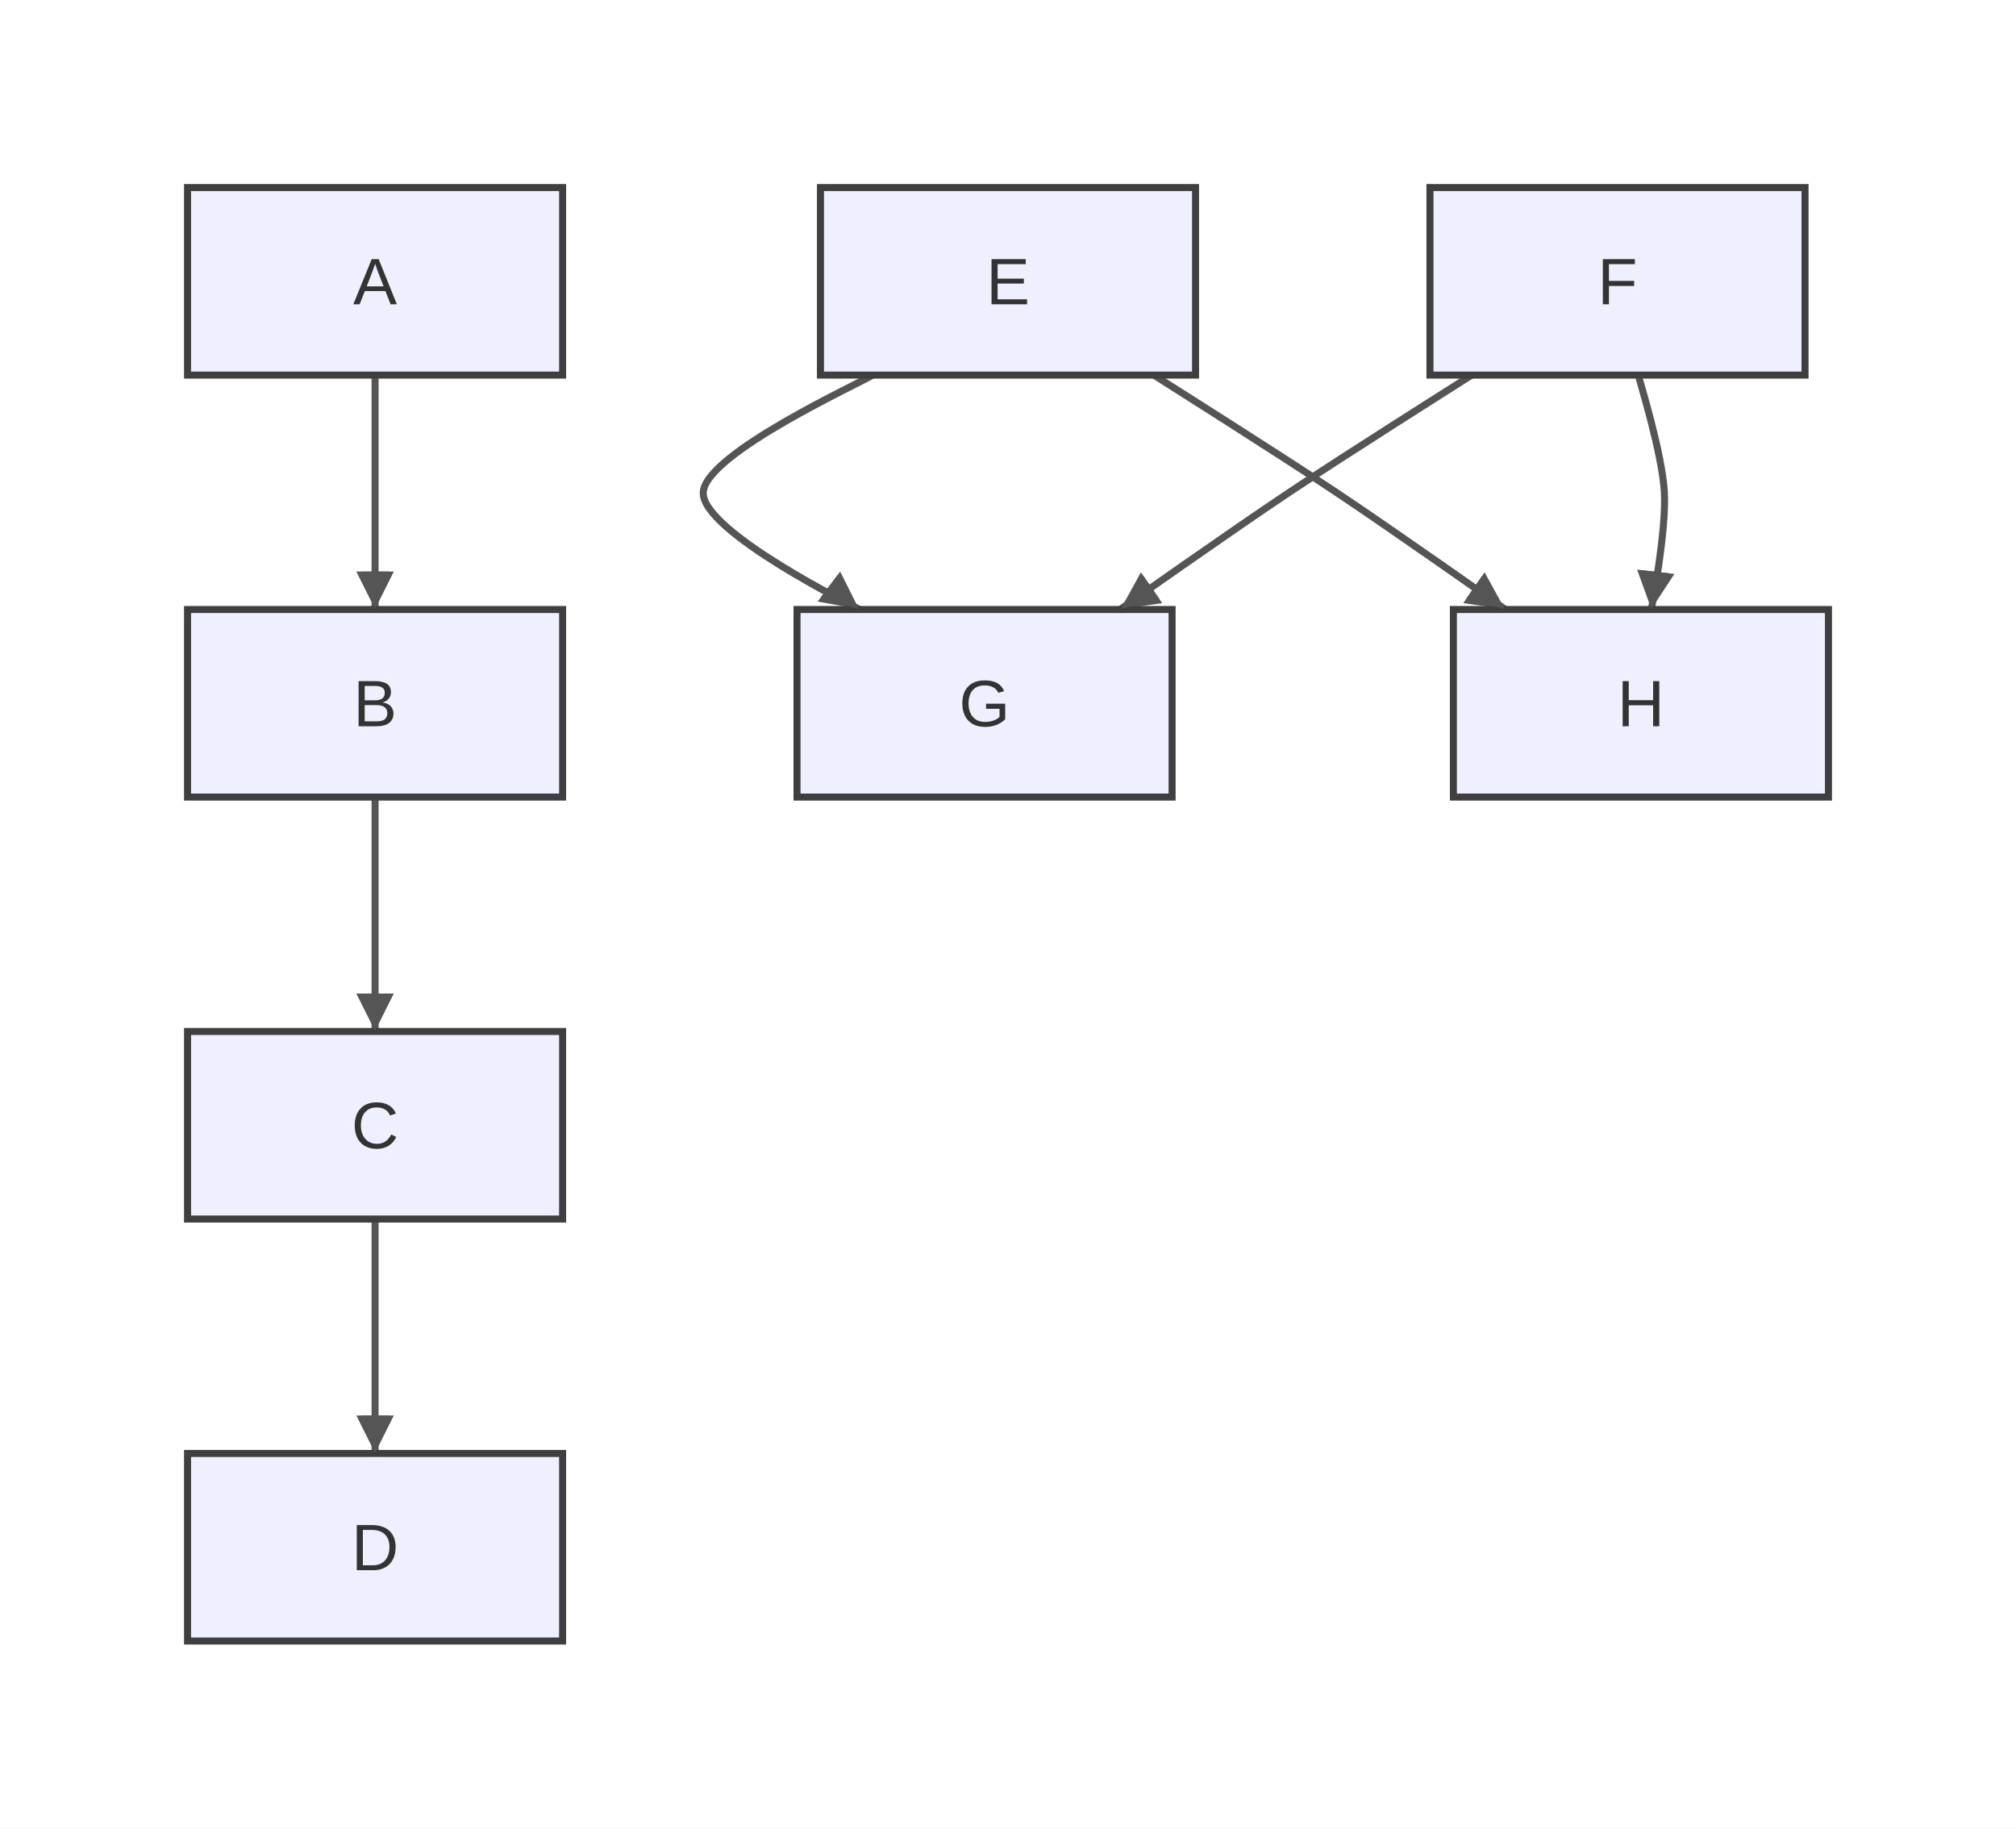
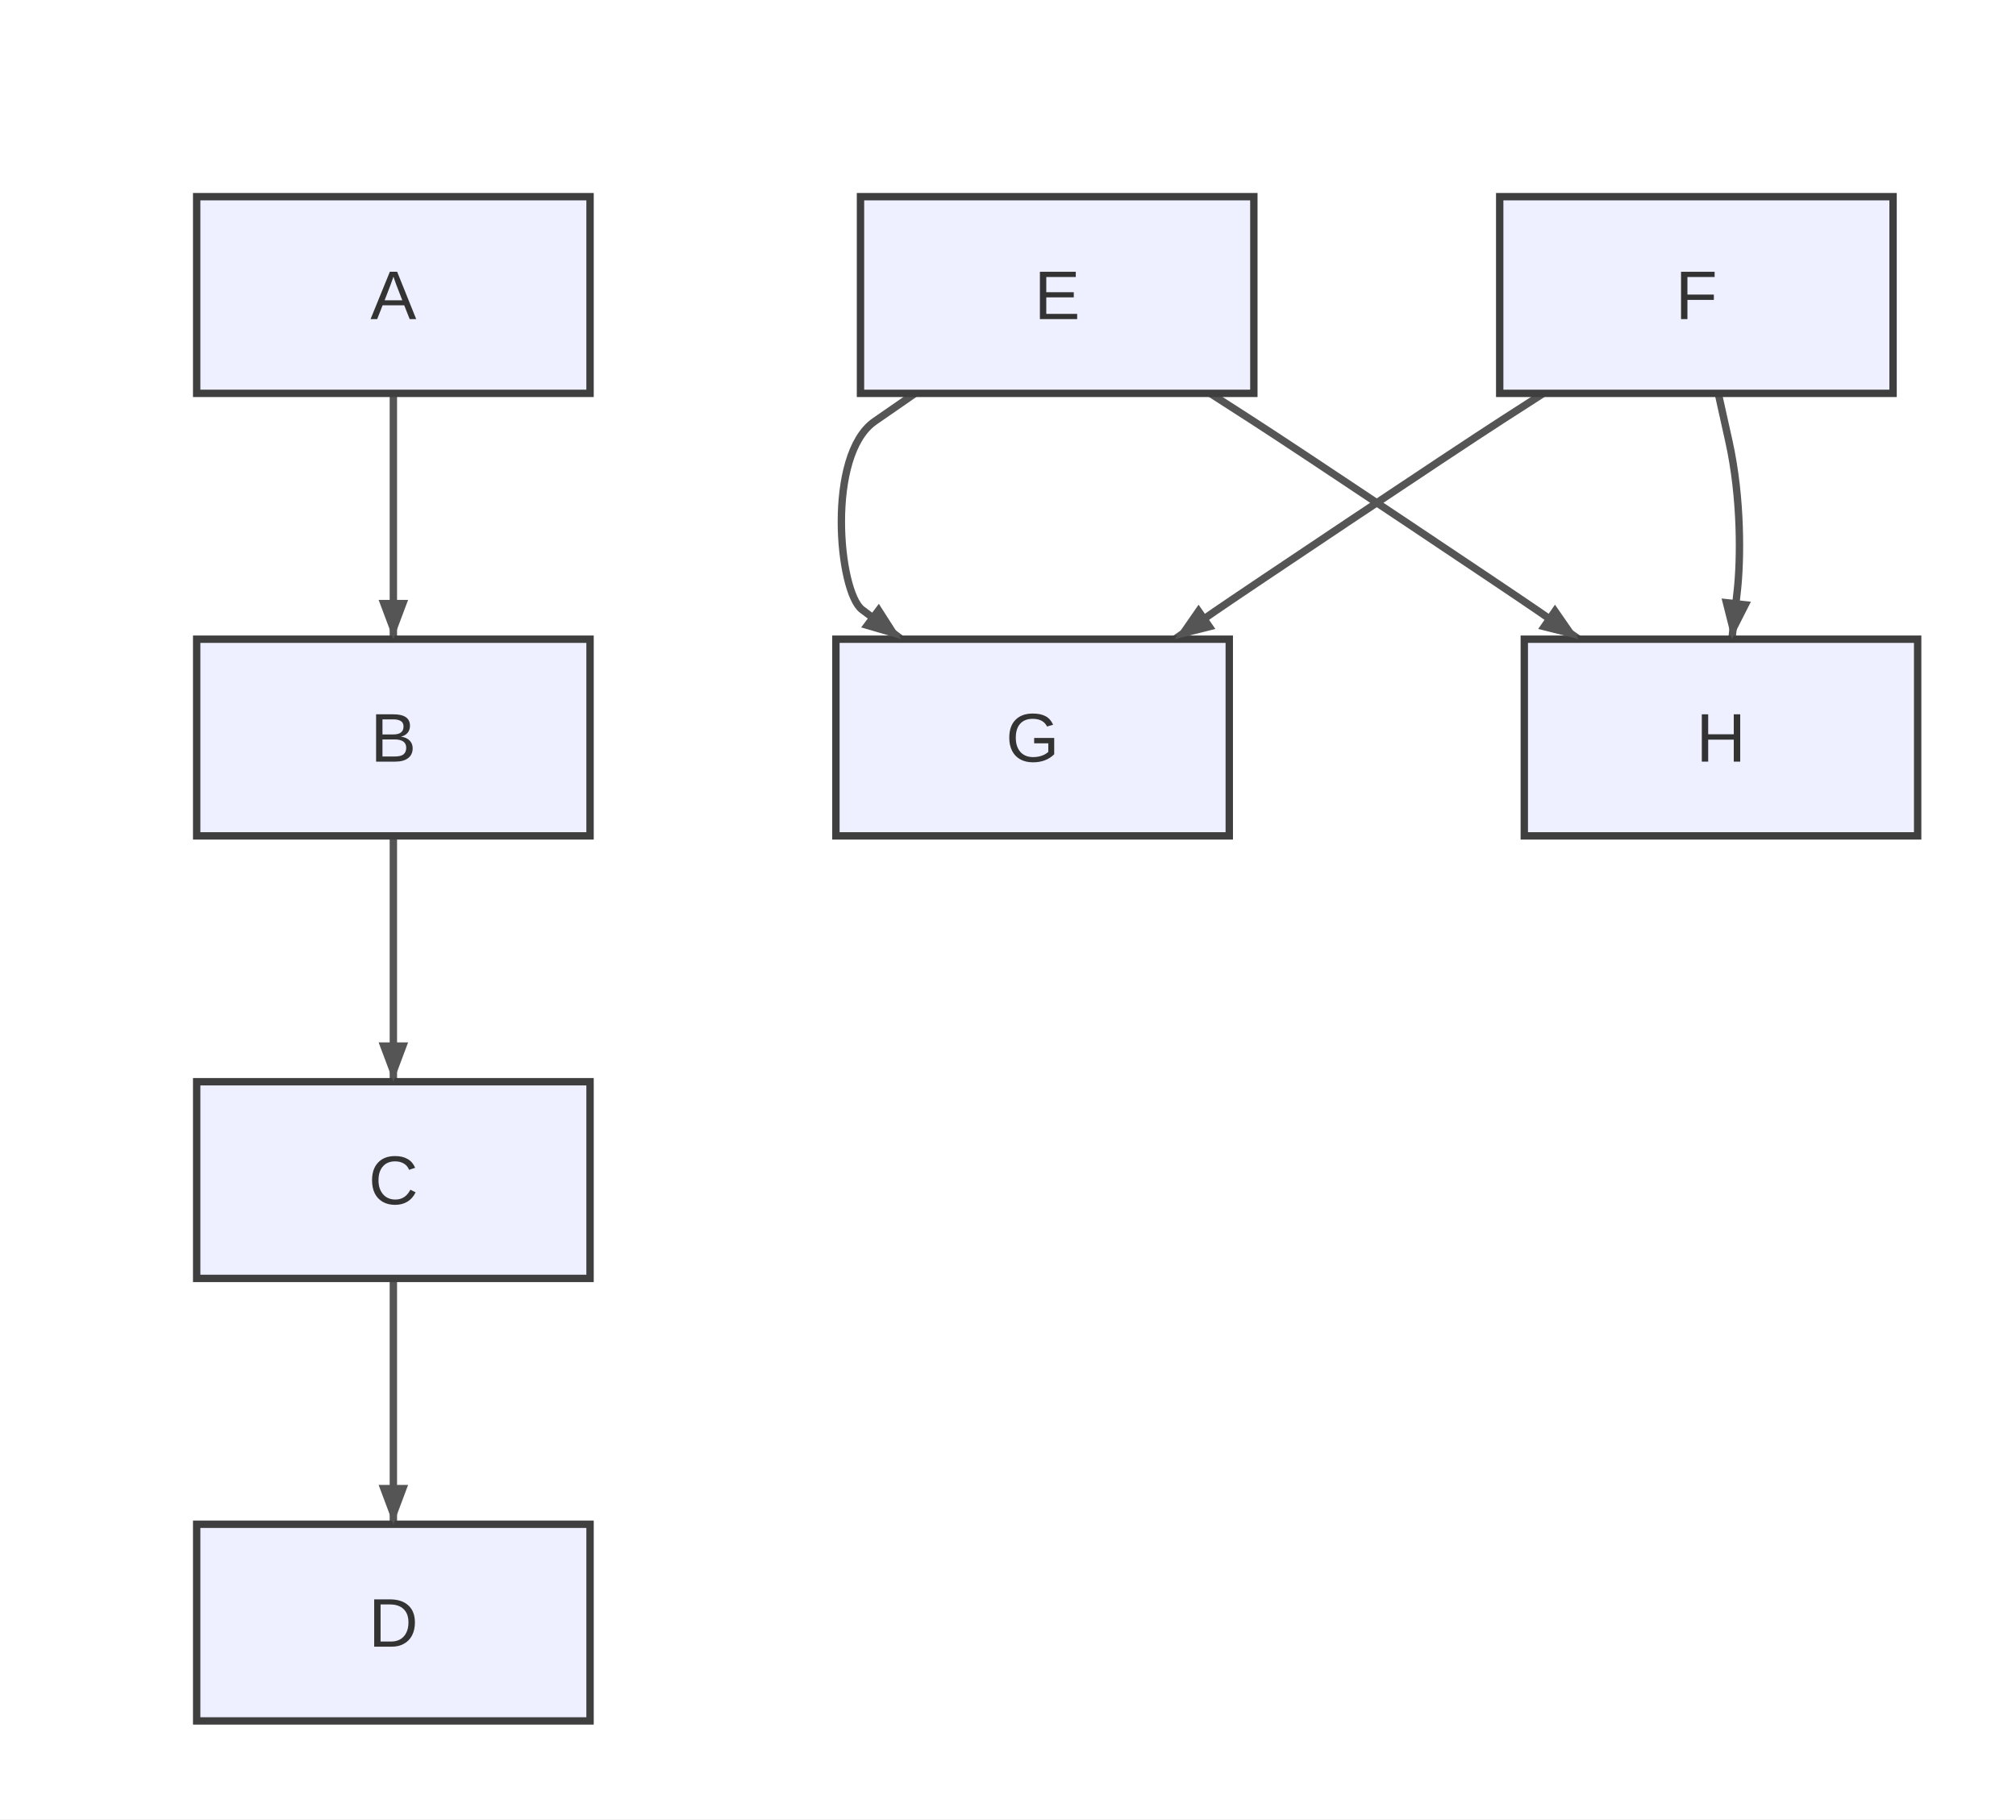
- <svg xmlns="http://www.w3.org/2000/svg" width="430" height="390" viewBox="0 0 430 390">
-   <rect x="0" y="0" width="430" height="390" fill="#ffffff" />
+ <svg xmlns="http://www.w3.org/2000/svg" width="410" height="370" viewBox="0 0 410 370">
+   <rect x="0" y="0" width="410" height="370" fill="#ffffff" />
  <defs>
    <marker id="arrow" viewBox="0 0 8 8" markerWidth="8" markerHeight="8" refX="8" refY="4" orient="auto" markerUnits="userSpaceOnUse">
      <path d="M0,0 L0,8 L8,4 z" fill="#555555" />
    </marker>
    <marker id="circle-marker" viewBox="0 0 6 6" markerWidth="6" markerHeight="6" refX="3" refY="3" orient="auto" markerUnits="userSpaceOnUse">
      <circle cx="3" cy="3" r="3" fill="#555555" />
    </marker>
    <marker id="cross-marker" viewBox="0 0 8 8" markerWidth="8" markerHeight="8" refX="4" refY="4" orient="auto" markerUnits="userSpaceOnUse">
      <path d="M1,1 L7,7 M7,1 L1,7" stroke="#555555" stroke-width="1.5" />
    </marker>
  </defs>
-   <path d="M80,80 C80,81.458 80,96.667 80,105 C80,113.333 80,129.781 80,129.9" stroke="#555555" stroke-width="1.5" fill="none" stroke-linecap="round" stroke-linejoin="round" marker-end="url(#arrow)" />
-   <path d="M80,170 C80,171.458 80,186.667 80,195 C80,203.333 80,219.781 80,219.9" stroke="#555555" stroke-width="1.5" fill="none" stroke-linecap="round" stroke-linejoin="round" marker-end="url(#arrow)" />
-   <path d="M80,260 C80,261.458 80,276.667 80,285 C80,293.333 80,309.781 80,309.9" stroke="#555555" stroke-width="1.5" fill="none" stroke-linecap="round" stroke-linejoin="round" marker-end="url(#arrow)" />
-   <path d="M186.111,80 C184.005,81.458 150.463,96.667 150,105 C149.537,113.333 183.042,129.781 183.202,129.901" stroke="#555555" stroke-width="1.5" fill="none" stroke-linecap="round" stroke-linejoin="round" marker-end="url(#arrow)" />
-   <path d="M246.111,80 C248.38,81.458 272.5,96.667 285,105 C297.5,113.333 320.795,129.781 320.96,129.895" stroke="#555555" stroke-width="1.5" fill="none" stroke-linecap="round" stroke-linejoin="round" marker-end="url(#arrow)" />
-   <path d="M313.889,80 C311.62,81.458 287.5,96.667 275,105 C262.5,113.333 239.205,129.781 239.04,129.895" stroke="#555555" stroke-width="1.5" fill="none" stroke-linecap="round" stroke-linejoin="round" marker-end="url(#arrow)" />
-   <path d="M349.444,80 C349.769,81.458 354.537,96.667 355,105 C355.463,113.333 352.247,129.781 352.233,129.901" stroke="#555555" stroke-width="1.5" fill="none" stroke-linecap="round" stroke-linejoin="round" marker-end="url(#arrow)" />
+   <path d="M80,80 L80,90 C80,102 80,114 80,120 L80,130" stroke="#555555" stroke-width="1.5" fill="none" stroke-linecap="round" stroke-linejoin="round" />
+   <path d="M80,170 L80,180 C80,192 80,204 80,210 L80,220" stroke="#555555" stroke-width="1.5" fill="none" stroke-linecap="round" stroke-linejoin="round" />
+   <path d="M80,260 L80,270 C80,282 80,294 80,300 L80,310" stroke="#555555" stroke-width="1.5" fill="none" stroke-linecap="round" stroke-linejoin="round" />
+   <path d="M186.111,80 L177.889,85.692 C168.023,92.523 170.533,120.4 175.333,124 L183.333,130" stroke="#555555" stroke-width="1.5" fill="none" stroke-linecap="round" stroke-linejoin="round" />
+   <path d="M246.111,80 L254.523,85.408 C264.617,91.897 307.956,120.893 312.889,124.308 L321.111,130" stroke="#555555" stroke-width="1.5" fill="none" stroke-linecap="round" stroke-linejoin="round" />
+   <path d="M313.889,80 L305.477,85.408 C295.383,91.897 252.044,120.893 247.111,124.308 L238.889,130" stroke="#555555" stroke-width="1.5" fill="none" stroke-linecap="round" stroke-linejoin="round" />
+   <path d="M349.444,80 L351.614,89.762 C354.217,101.476 353.989,114.098 353.327,120.061 L352.222,130" stroke="#555555" stroke-width="1.5" fill="none" stroke-linecap="round" stroke-linejoin="round" />
  <g id="A">
    <rect x="40" y="40" width="80" height="40" rx="0" ry="0" stroke="#3f3f3f" stroke-width="1.5" fill="#eef0ff" />
    <text x="80" y="64.9" text-anchor="middle" font-family="Arial, sans-serif" font-size="14" fill="#333">A</text>
  </g>
  <g id="B">
    <rect x="40" y="130" width="80" height="40" rx="0" ry="0" stroke="#3f3f3f" stroke-width="1.5" fill="#eef0ff" />
    <text x="80" y="154.9" text-anchor="middle" font-family="Arial, sans-serif" font-size="14" fill="#333">B</text>
  </g>
  <g id="C">
    <rect x="40" y="220" width="80" height="40" rx="0" ry="0" stroke="#3f3f3f" stroke-width="1.5" fill="#eef0ff" />
    <text x="80" y="244.9" text-anchor="middle" font-family="Arial, sans-serif" font-size="14" fill="#333">C</text>
  </g>
  <g id="D">
    <rect x="40" y="310" width="80" height="40" rx="0" ry="0" stroke="#3f3f3f" stroke-width="1.5" fill="#eef0ff" />
    <text x="80" y="334.9" text-anchor="middle" font-family="Arial, sans-serif" font-size="14" fill="#333">D</text>
  </g>
  <g id="E">
    <rect x="175" y="40" width="80" height="40" rx="0" ry="0" stroke="#3f3f3f" stroke-width="1.5" fill="#eef0ff" />
    <text x="215" y="64.9" text-anchor="middle" font-family="Arial, sans-serif" font-size="14" fill="#333">E</text>
  </g>
  <g id="F">
    <rect x="305" y="40" width="80" height="40" rx="0" ry="0" stroke="#3f3f3f" stroke-width="1.5" fill="#eef0ff" />
    <text x="345" y="64.9" text-anchor="middle" font-family="Arial, sans-serif" font-size="14" fill="#333">F</text>
  </g>
  <g id="G">
    <rect x="170" y="130" width="80" height="40" rx="0" ry="0" stroke="#3f3f3f" stroke-width="1.5" fill="#eef0ff" />
    <text x="210" y="154.9" text-anchor="middle" font-family="Arial, sans-serif" font-size="14" fill="#333">G</text>
  </g>
  <g id="H">
    <rect x="310" y="130" width="80" height="40" rx="0" ry="0" stroke="#3f3f3f" stroke-width="1.5" fill="#eef0ff" />
    <text x="350" y="154.9" text-anchor="middle" font-family="Arial, sans-serif" font-size="14" fill="#333">H</text>
  </g>
-   <path d="M80,129.9 L77,121.9 L83,121.9 Z" fill="#555555" />
-   <path d="M80,219.9 L77,211.9 L83,211.9 Z" fill="#555555" />
-   <path d="M80,309.9 L77,301.9 L83,301.9 Z" fill="#555555" />
-   <path d="M183.202,129.901 L175.002,127.501 L178.602,122.701 Z" fill="#555555" />
-   <path d="M320.96,129.895 L312.674,127.808 L316.09,122.875 Z" fill="#555555" />
-   <path d="M239.04,129.895 L243.91,122.875 L247.326,127.808 Z" fill="#555555" />
-   <path d="M352.233,129.901 L350.135,121.618 L356.098,122.281 Z" fill="#555555" />
+   <path d="M80,130 L77,122 L83,122 Z" fill="#555555" />
+   <path d="M80,220 L77,212 L83,212 Z" fill="#555555" />
+   <path d="M80,310 L77,302 L83,302 Z" fill="#555555" />
+   <path d="M183.333,130 L175.133,127.6 L178.733,122.8 Z" fill="#555555" />
+   <path d="M321.111,130 L312.826,127.913 L316.241,122.98 Z" fill="#555555" />
+   <path d="M238.889,130 L243.759,122.98 L247.174,127.913 Z" fill="#555555" />
+   <path d="M352.222,130 L350.124,121.718 L356.087,122.38 Z" fill="#555555" />
</svg>
